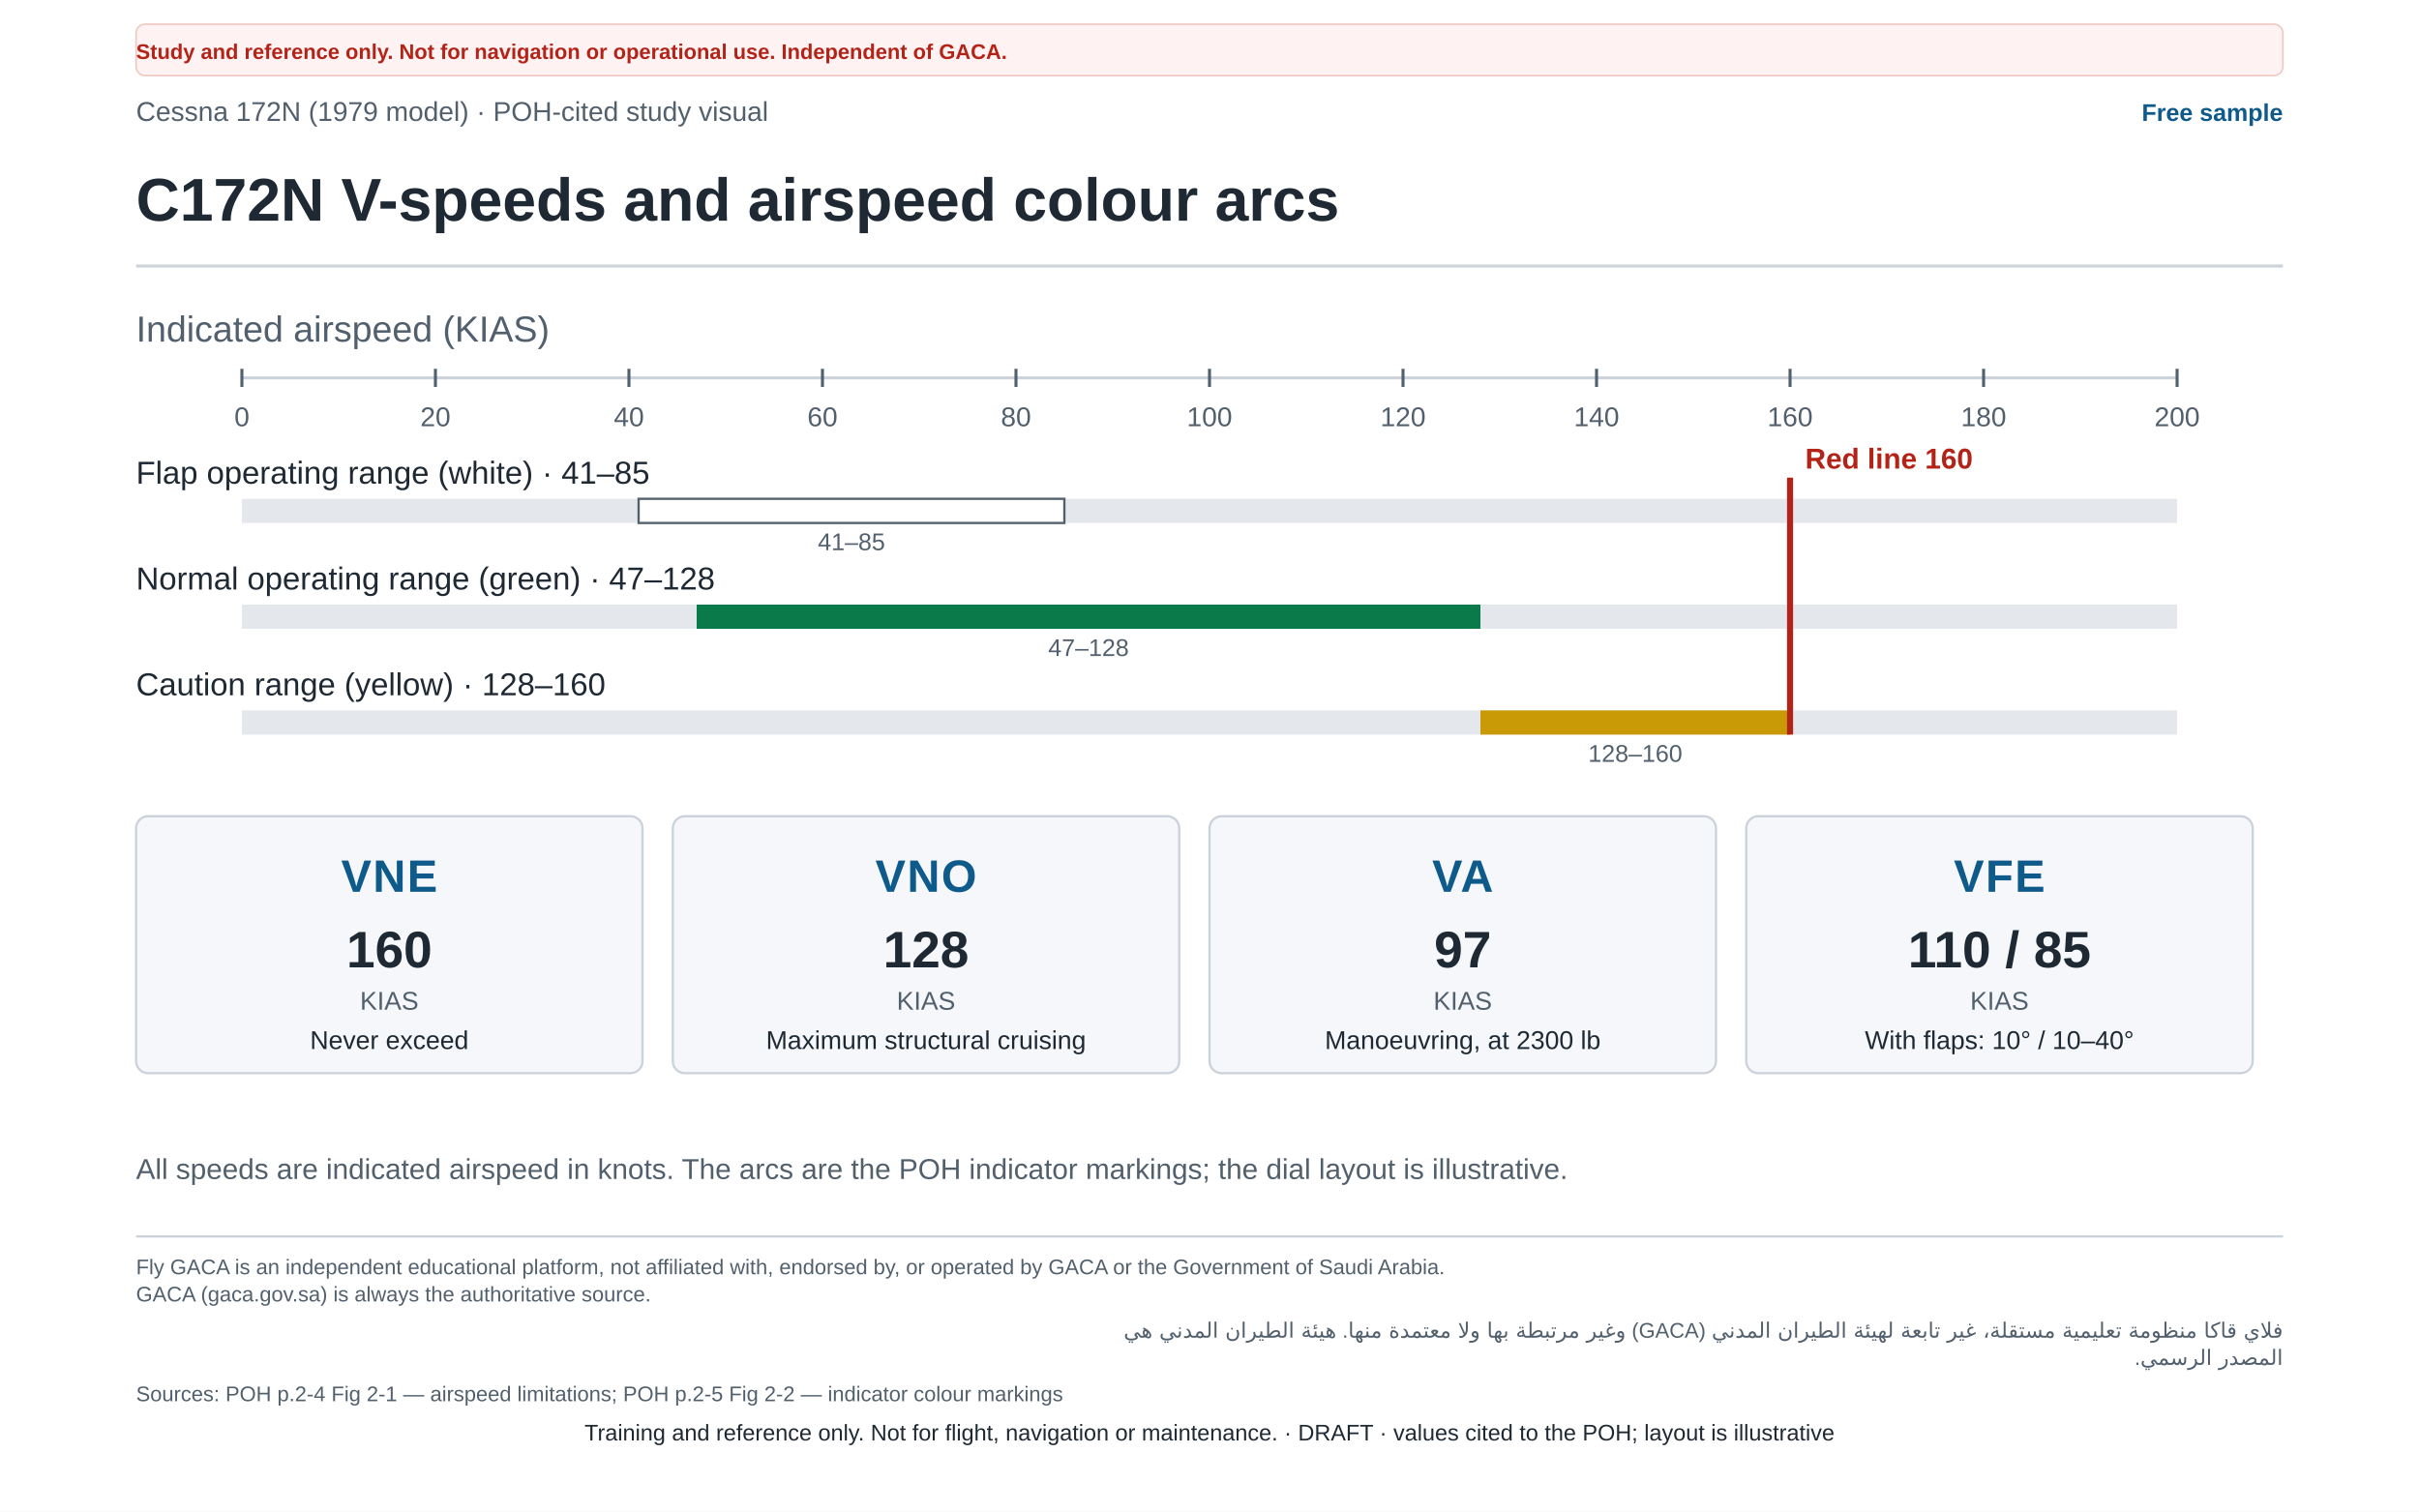
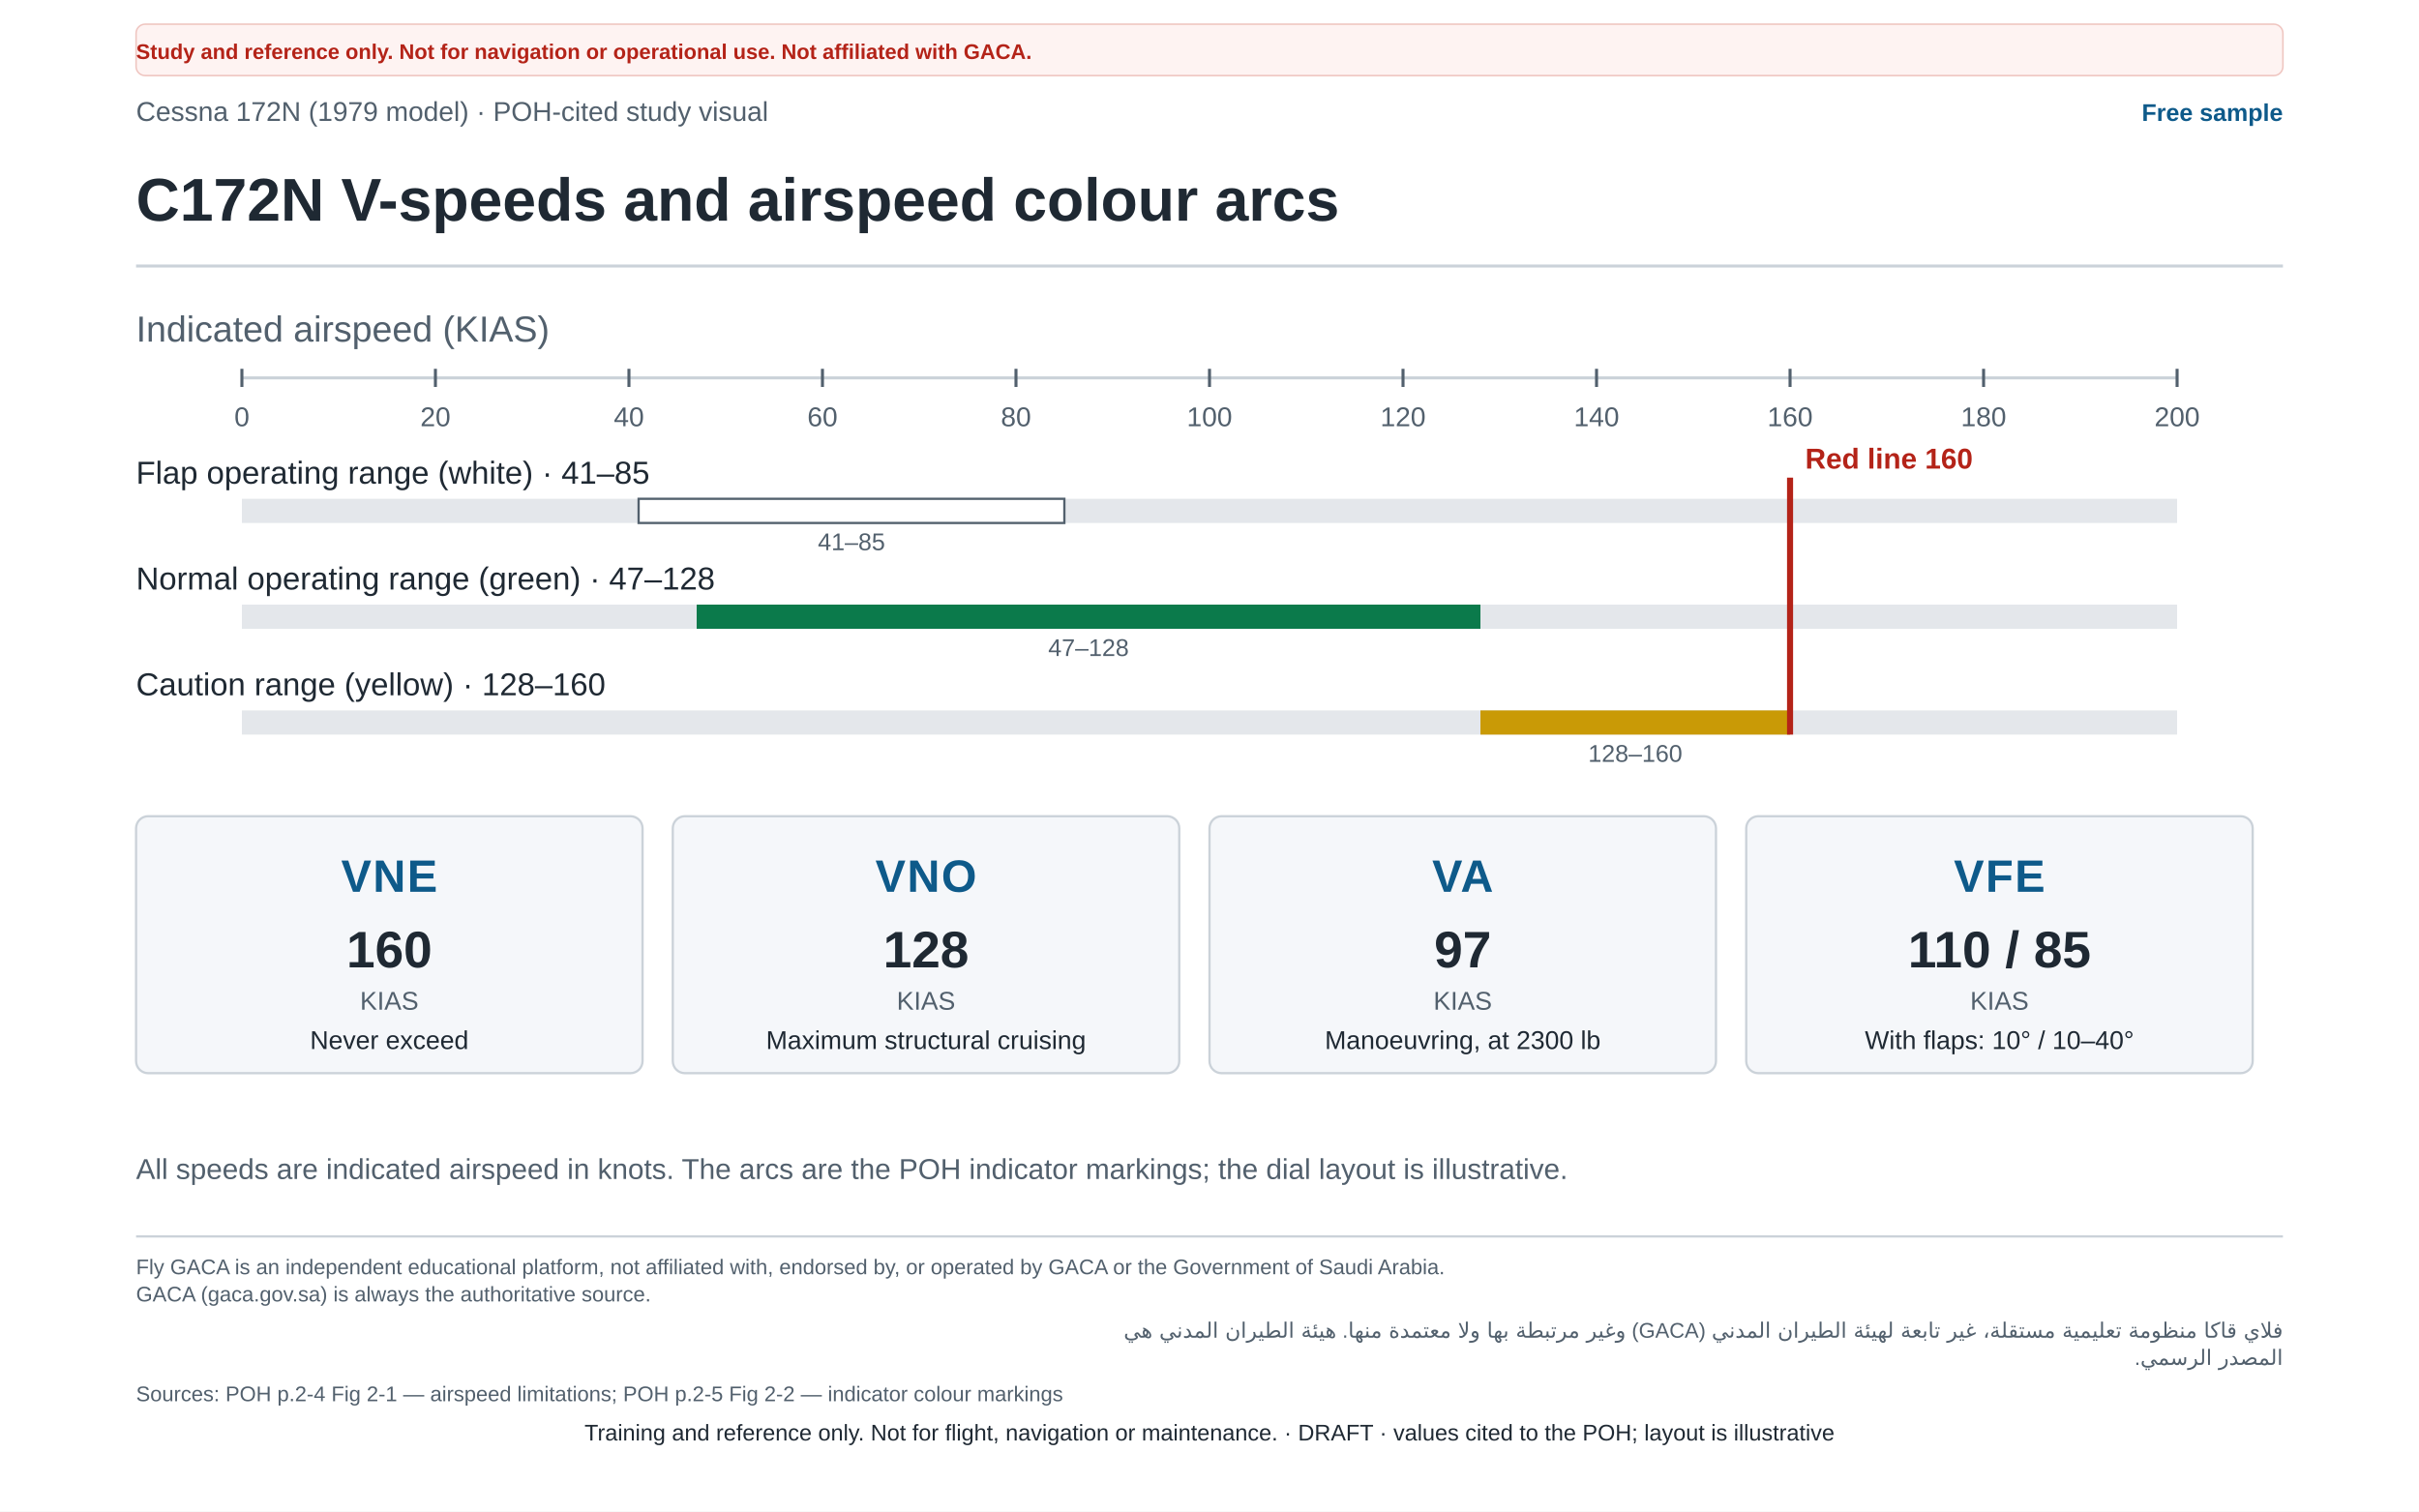
<svg xmlns="http://www.w3.org/2000/svg" viewBox="0 0 1600 1000" width="1600" height="1000" direction="ltr" lang="en" role="img" aria-labelledby="t">
  <rect x="0" y="0" width="1600" height="1000" fill="#FFFFFF" />
  <rect x="90" y="16" width="1420" height="34" fill="#FEF3F2" stroke="#EFC5C0" stroke-width="1" rx="6" />
-   <text x="90" y="39" text-anchor="start" font-family="IBM Plex Sans, IBM Plex Sans Arabic, Helvetica Neue, Arial, sans-serif" font-size="14" font-weight="600" fill="#B42318" direction="ltr">Study and reference only. Not for navigation or operational use. Independent of GACA.</text>
+   <text x="90" y="39" text-anchor="start" font-family="IBM Plex Sans, IBM Plex Sans Arabic, Helvetica Neue, Arial, sans-serif" font-size="14" font-weight="600" fill="#B42318" direction="ltr">Study and reference only. Not for navigation or operational use. Not affiliated with GACA.</text>
  <text x="90" y="80" text-anchor="start" font-family="IBM Plex Sans, IBM Plex Sans Arabic, Helvetica Neue, Arial, sans-serif" font-size="18" fill="#52606D">Cessna 172N (1979 model) · POH-cited study visual</text>
  <text x="1510" y="80" text-anchor="end" font-family="IBM Plex Sans, IBM Plex Sans Arabic, Helvetica Neue, Arial, sans-serif" font-size="16" font-weight="600" fill="#0E5A8A">Free sample</text>
  <text x="90" y="146" text-anchor="start" font-family="IBM Plex Sans, IBM Plex Sans Arabic, Helvetica Neue, Arial, sans-serif" font-size="40" font-weight="600" fill="#1F2933">C172N V-speeds and airspeed colour arcs</text>
  <line x1="90" y1="176" x2="1510" y2="176" stroke="#CBD2D9" stroke-width="2" />
  <g>
    <text x="90" y="226" text-anchor="start" font-family="IBM Plex Sans, IBM Plex Sans Arabic, Helvetica Neue, Arial, sans-serif" font-size="24" fill="#52606D">Indicated airspeed (KIAS)</text>
    <line x1="160" y1="250" x2="1440" y2="250" stroke="#CBD2D9" stroke-width="2" />
    <line x1="160" y1="244" x2="160" y2="256" stroke="#52606D" stroke-width="2" />
    <text x="160" y="282" text-anchor="middle" font-family="IBM Plex Sans, IBM Plex Sans Arabic, Helvetica Neue, Arial, sans-serif" font-size="18" fill="#52606D">0</text>
    <line x1="288" y1="244" x2="288" y2="256" stroke="#52606D" stroke-width="2" />
    <text x="288" y="282" text-anchor="middle" font-family="IBM Plex Sans, IBM Plex Sans Arabic, Helvetica Neue, Arial, sans-serif" font-size="18" fill="#52606D">20</text>
    <line x1="416" y1="244" x2="416" y2="256" stroke="#52606D" stroke-width="2" />
    <text x="416" y="282" text-anchor="middle" font-family="IBM Plex Sans, IBM Plex Sans Arabic, Helvetica Neue, Arial, sans-serif" font-size="18" fill="#52606D">40</text>
    <line x1="544" y1="244" x2="544" y2="256" stroke="#52606D" stroke-width="2" />
    <text x="544" y="282" text-anchor="middle" font-family="IBM Plex Sans, IBM Plex Sans Arabic, Helvetica Neue, Arial, sans-serif" font-size="18" fill="#52606D">60</text>
    <line x1="672" y1="244" x2="672" y2="256" stroke="#52606D" stroke-width="2" />
    <text x="672" y="282" text-anchor="middle" font-family="IBM Plex Sans, IBM Plex Sans Arabic, Helvetica Neue, Arial, sans-serif" font-size="18" fill="#52606D">80</text>
    <line x1="800" y1="244" x2="800" y2="256" stroke="#52606D" stroke-width="2" />
    <text x="800" y="282" text-anchor="middle" font-family="IBM Plex Sans, IBM Plex Sans Arabic, Helvetica Neue, Arial, sans-serif" font-size="18" fill="#52606D">100</text>
    <line x1="928" y1="244" x2="928" y2="256" stroke="#52606D" stroke-width="2" />
    <text x="928" y="282" text-anchor="middle" font-family="IBM Plex Sans, IBM Plex Sans Arabic, Helvetica Neue, Arial, sans-serif" font-size="18" fill="#52606D">120</text>
    <line x1="1056" y1="244" x2="1056" y2="256" stroke="#52606D" stroke-width="2" />
    <text x="1056" y="282" text-anchor="middle" font-family="IBM Plex Sans, IBM Plex Sans Arabic, Helvetica Neue, Arial, sans-serif" font-size="18" fill="#52606D">140</text>
    <line x1="1184" y1="244" x2="1184" y2="256" stroke="#52606D" stroke-width="2" />
    <text x="1184" y="282" text-anchor="middle" font-family="IBM Plex Sans, IBM Plex Sans Arabic, Helvetica Neue, Arial, sans-serif" font-size="18" fill="#52606D">160</text>
    <line x1="1312" y1="244" x2="1312" y2="256" stroke="#52606D" stroke-width="2" />
    <text x="1312" y="282" text-anchor="middle" font-family="IBM Plex Sans, IBM Plex Sans Arabic, Helvetica Neue, Arial, sans-serif" font-size="18" fill="#52606D">180</text>
    <line x1="1440" y1="244" x2="1440" y2="256" stroke="#52606D" stroke-width="2" />
    <text x="1440" y="282" text-anchor="middle" font-family="IBM Plex Sans, IBM Plex Sans Arabic, Helvetica Neue, Arial, sans-serif" font-size="18" fill="#52606D">200</text>
    <rect x="160" y="330" width="1280" height="16" fill="#E4E7EB" />
    <rect x="422.4" y="330" width="281.6" height="16" fill="#FFFFFF" stroke="#52606D" stroke-width="1.5" />
    <text x="90" y="320" text-anchor="start" font-family="IBM Plex Sans, IBM Plex Sans Arabic, Helvetica Neue, Arial, sans-serif" font-size="21" fill="#1F2933">Flap operating range (white) · ⁦41–85⁩</text>
    <text x="563.2" y="364" text-anchor="middle" font-family="IBM Plex Sans, IBM Plex Sans Arabic, Helvetica Neue, Arial, sans-serif" font-size="16" fill="#52606D">⁦41–85⁩</text>
    <rect x="160" y="400" width="1280" height="16" fill="#E4E7EB" />
    <rect x="460.8" y="400" width="518.4" height="16" fill="#0B7A4B" />
    <text x="90" y="390" text-anchor="start" font-family="IBM Plex Sans, IBM Plex Sans Arabic, Helvetica Neue, Arial, sans-serif" font-size="21" fill="#1F2933">Normal operating range (green) · ⁦47–128⁩</text>
    <text x="720" y="434" text-anchor="middle" font-family="IBM Plex Sans, IBM Plex Sans Arabic, Helvetica Neue, Arial, sans-serif" font-size="16" fill="#52606D">⁦47–128⁩</text>
    <rect x="160" y="470" width="1280" height="16" fill="#E4E7EB" />
    <rect x="979.2" y="470" width="204.8" height="16" fill="#C99A06" />
    <text x="90" y="460" text-anchor="start" font-family="IBM Plex Sans, IBM Plex Sans Arabic, Helvetica Neue, Arial, sans-serif" font-size="21" fill="#1F2933">Caution range (yellow) · ⁦128–160⁩</text>
    <text x="1081.6" y="504" text-anchor="middle" font-family="IBM Plex Sans, IBM Plex Sans Arabic, Helvetica Neue, Arial, sans-serif" font-size="16" fill="#52606D">⁦128–160⁩</text>
    <line x1="1184" y1="316" x2="1184" y2="486" stroke="#B42318" stroke-width="4" />
    <text x="1194" y="310" text-anchor="start" font-family="IBM Plex Sans, IBM Plex Sans Arabic, Helvetica Neue, Arial, sans-serif" font-size="19" font-weight="600" fill="#B42318">Red line ⁦160⁩</text>
    <rect x="90" y="540" width="335" height="170" fill="#F5F7FA" stroke="#CBD2D9" stroke-width="1.5" rx="8" />
    <text x="257.5" y="590" text-anchor="middle" font-family="IBM Plex Sans, IBM Plex Sans Arabic, Helvetica Neue, Arial, sans-serif" font-size="30" font-weight="700" fill="#0E5A8A" letter-spacing="1">VNE</text>
    <text x="257.5" y="640" text-anchor="middle" font-family="IBM Plex Sans, IBM Plex Sans Arabic, Helvetica Neue, Arial, sans-serif" font-size="34" font-weight="600" fill="#1F2933">⁦160⁩</text>
    <text x="257.5" y="668" text-anchor="middle" font-family="IBM Plex Sans, IBM Plex Sans Arabic, Helvetica Neue, Arial, sans-serif" font-size="17" fill="#52606D">KIAS</text>
    <text x="257.5" y="694" text-anchor="middle" font-family="IBM Plex Sans, IBM Plex Sans Arabic, Helvetica Neue, Arial, sans-serif" font-size="17" fill="#1F2933">Never exceed</text>
    <rect x="445" y="540" width="335" height="170" fill="#F5F7FA" stroke="#CBD2D9" stroke-width="1.5" rx="8" />
    <text x="612.5" y="590" text-anchor="middle" font-family="IBM Plex Sans, IBM Plex Sans Arabic, Helvetica Neue, Arial, sans-serif" font-size="30" font-weight="700" fill="#0E5A8A" letter-spacing="1">VNO</text>
    <text x="612.5" y="640" text-anchor="middle" font-family="IBM Plex Sans, IBM Plex Sans Arabic, Helvetica Neue, Arial, sans-serif" font-size="34" font-weight="600" fill="#1F2933">⁦128⁩</text>
    <text x="612.5" y="668" text-anchor="middle" font-family="IBM Plex Sans, IBM Plex Sans Arabic, Helvetica Neue, Arial, sans-serif" font-size="17" fill="#52606D">KIAS</text>
    <text x="612.5" y="694" text-anchor="middle" font-family="IBM Plex Sans, IBM Plex Sans Arabic, Helvetica Neue, Arial, sans-serif" font-size="17" fill="#1F2933">Maximum structural cruising</text>
    <rect x="800" y="540" width="335" height="170" fill="#F5F7FA" stroke="#CBD2D9" stroke-width="1.5" rx="8" />
    <text x="967.5" y="590" text-anchor="middle" font-family="IBM Plex Sans, IBM Plex Sans Arabic, Helvetica Neue, Arial, sans-serif" font-size="30" font-weight="700" fill="#0E5A8A" letter-spacing="1">VA</text>
    <text x="967.5" y="640" text-anchor="middle" font-family="IBM Plex Sans, IBM Plex Sans Arabic, Helvetica Neue, Arial, sans-serif" font-size="34" font-weight="600" fill="#1F2933">⁦97⁩</text>
    <text x="967.5" y="668" text-anchor="middle" font-family="IBM Plex Sans, IBM Plex Sans Arabic, Helvetica Neue, Arial, sans-serif" font-size="17" fill="#52606D">KIAS</text>
    <text x="967.5" y="694" text-anchor="middle" font-family="IBM Plex Sans, IBM Plex Sans Arabic, Helvetica Neue, Arial, sans-serif" font-size="17" fill="#1F2933">Manoeuvring, at 2300 lb</text>
    <rect x="1155" y="540" width="335" height="170" fill="#F5F7FA" stroke="#CBD2D9" stroke-width="1.5" rx="8" />
    <text x="1322.5" y="590" text-anchor="middle" font-family="IBM Plex Sans, IBM Plex Sans Arabic, Helvetica Neue, Arial, sans-serif" font-size="30" font-weight="700" fill="#0E5A8A" letter-spacing="1">VFE</text>
    <text x="1322.5" y="640" text-anchor="middle" font-family="IBM Plex Sans, IBM Plex Sans Arabic, Helvetica Neue, Arial, sans-serif" font-size="34" font-weight="600" fill="#1F2933">⁦110 / 85⁩</text>
    <text x="1322.5" y="668" text-anchor="middle" font-family="IBM Plex Sans, IBM Plex Sans Arabic, Helvetica Neue, Arial, sans-serif" font-size="17" fill="#52606D">KIAS</text>
    <text x="1322.5" y="694" text-anchor="middle" font-family="IBM Plex Sans, IBM Plex Sans Arabic, Helvetica Neue, Arial, sans-serif" font-size="17" fill="#1F2933">With flaps: 10° / 10–40°</text>
    <text x="90" y="780" text-anchor="start" font-family="IBM Plex Sans, IBM Plex Sans Arabic, Helvetica Neue, Arial, sans-serif" font-size="19" fill="#52606D">All speeds are indicated airspeed in knots. The arcs are the POH indicator markings; the dial layout is illustrative.</text>
  </g>
  <line x1="90" y1="818" x2="1510" y2="818" stroke="#CBD2D9" stroke-width="1.5" />
  <text x="90" y="843" text-anchor="start" font-family="IBM Plex Sans, IBM Plex Sans Arabic, Helvetica Neue, Arial, sans-serif" font-size="14" fill="#52606D" direction="ltr">Fly GACA is an independent educational platform, not affiliated with, endorsed by, or operated by GACA or the Government of Saudi Arabia.</text>
  <text x="90" y="861" text-anchor="start" font-family="IBM Plex Sans, IBM Plex Sans Arabic, Helvetica Neue, Arial, sans-serif" font-size="14" fill="#52606D" direction="ltr">GACA (gaca.gov.sa) is always the authoritative source.</text>
  <text x="1510" y="885" text-anchor="start" font-family="IBM Plex Sans, IBM Plex Sans Arabic, Helvetica Neue, Arial, sans-serif" font-size="14" fill="#52606D" direction="rtl">فلاي قاكا منظومة تعليمية مستقلة، غير تابعة لهيئة الطيران المدني (GACA) وغير مرتبطة بها ولا معتمدة منها. هيئة الطيران المدني هي</text>
  <text x="1510" y="903" text-anchor="start" font-family="IBM Plex Sans, IBM Plex Sans Arabic, Helvetica Neue, Arial, sans-serif" font-size="14" fill="#52606D" direction="rtl">المصدر الرسمي.</text>
  <text x="90" y="927" text-anchor="start" font-family="IBM Plex Sans, IBM Plex Sans Arabic, Helvetica Neue, Arial, sans-serif" font-size="14" fill="#52606D" direction="ltr">Sources: POH p.2-4 Fig 2-1 — airspeed limitations; POH p.2-5 Fig 2-2 — indicator colour markings</text>
  <text x="800" y="953" text-anchor="middle" font-family="IBM Plex Sans, IBM Plex Sans Arabic, Helvetica Neue, Arial, sans-serif" font-size="15" fill="#1F2933">Training and reference only. Not for flight, navigation or maintenance. · DRAFT · values cited to the POH; layout is illustrative</text>
</svg>
